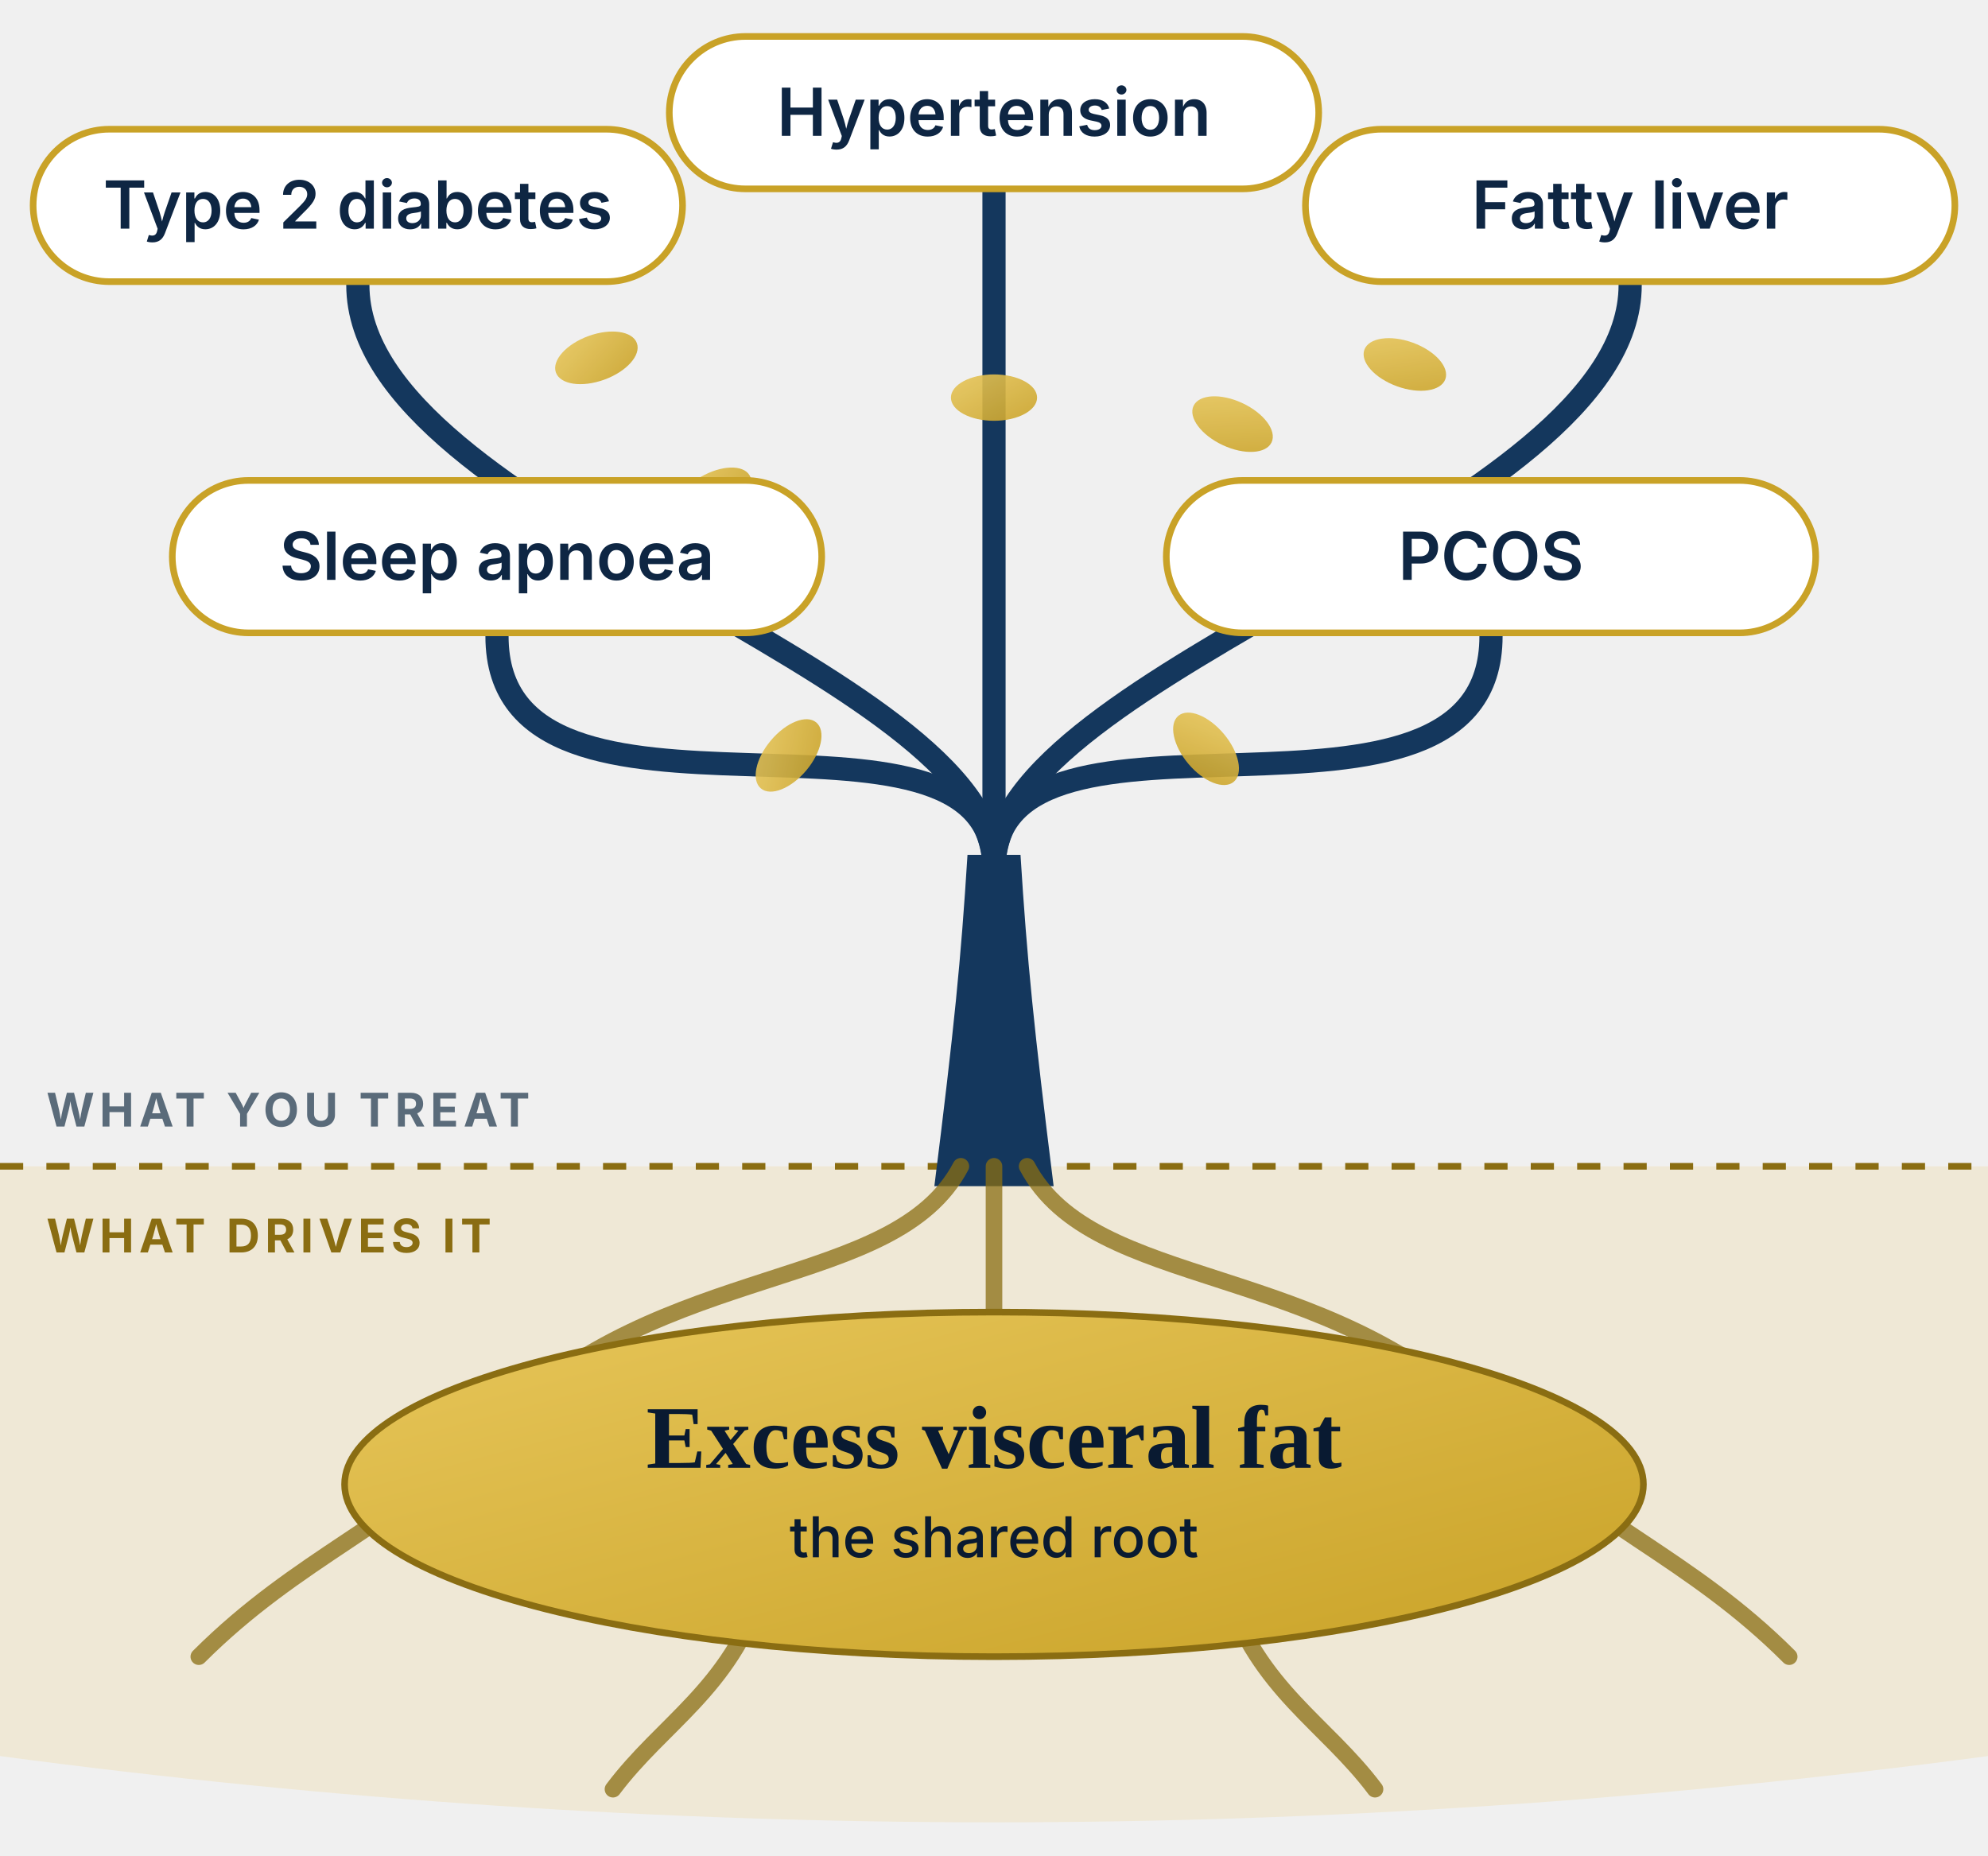
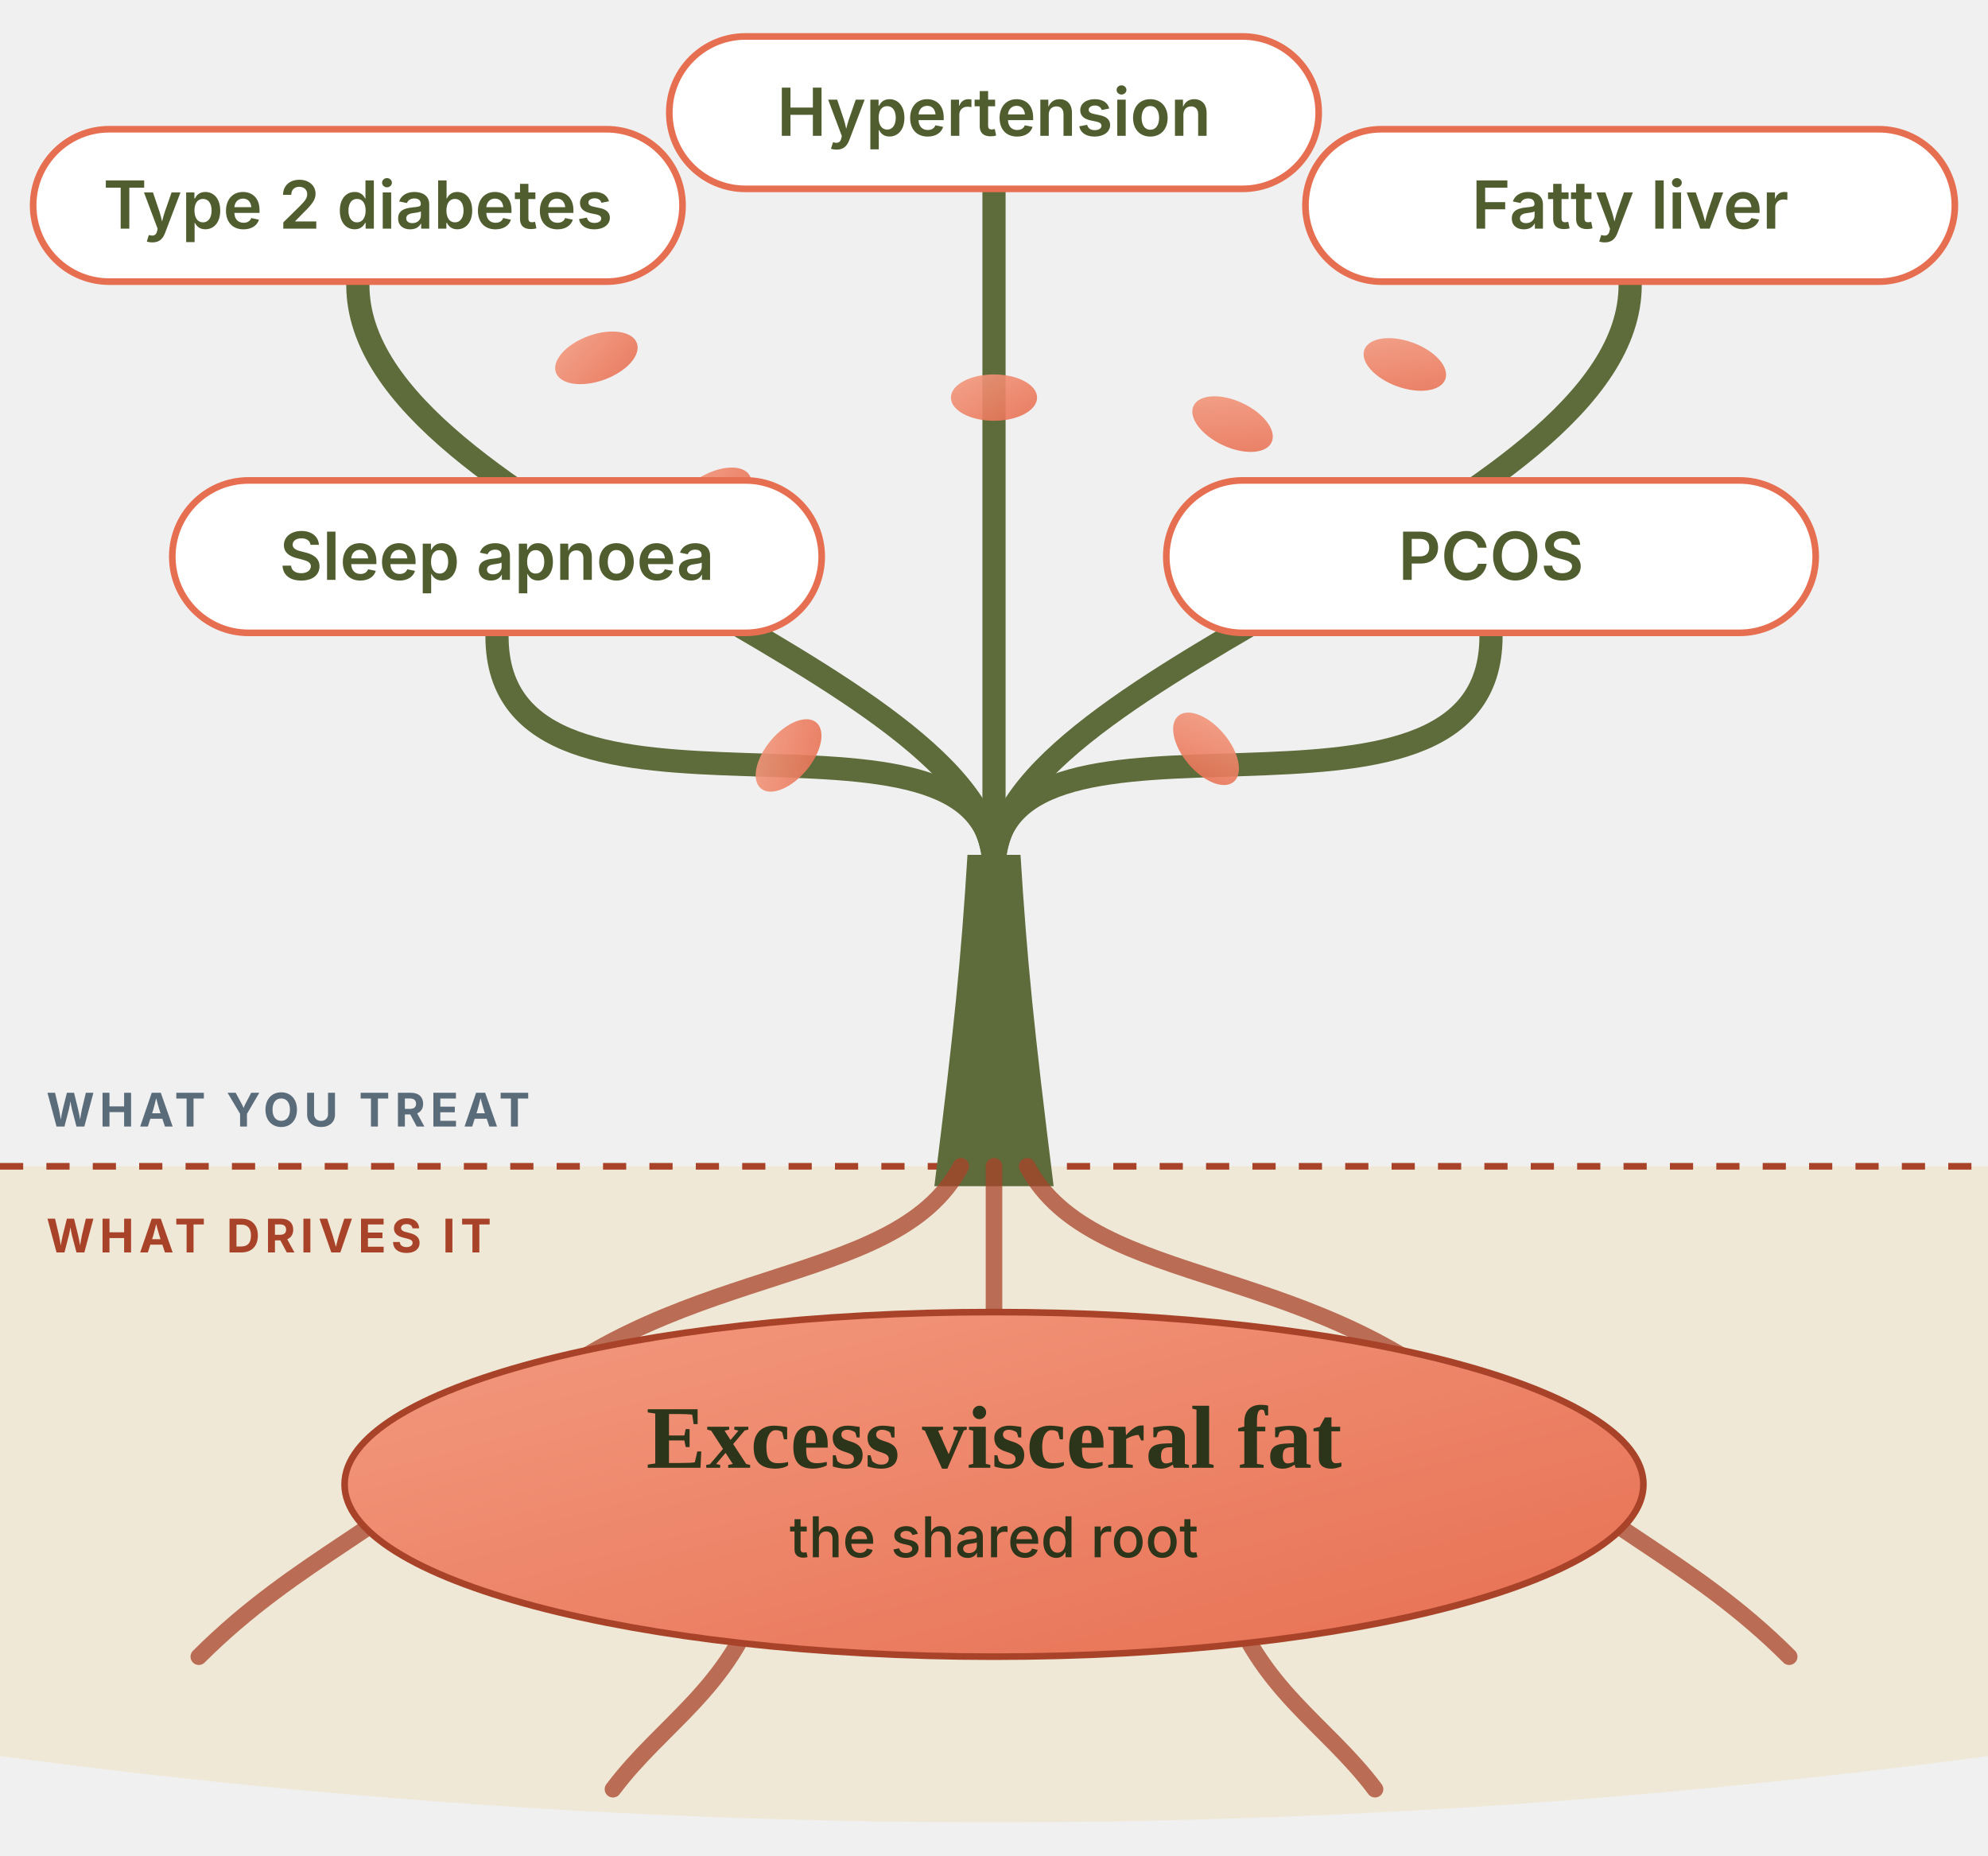
<svg xmlns="http://www.w3.org/2000/svg" viewBox="0 0 600 560" width="600" height="560" role="img" aria-labelledby="t d">
  <defs>
    <linearGradient id="gold" x1="0" y1="0" x2="1" y2="1">
-       <stop offset="0" stop-color="#e7c65a" />
-       <stop offset="1" stop-color="#c9a227" />
+       <stop offset="0" stop-color="#f39a80" />
+       <stop offset="1" stop-color="#e76f51" />
    </linearGradient>
    <linearGradient id="navy" x1="0" y1="0" x2="0" y2="1">
-       <stop offset="0" stop-color="#14375d" />
-       <stop offset="1" stop-color="#0e2643" />
+       <stop offset="0" stop-color="#5d6c3a" />
+       <stop offset="1" stop-color="#4f5d2f" />
    </linearGradient>
    <marker id="arr" viewBox="0 0 10 10" refX="8" refY="5" markerWidth="7" markerHeight="7" orient="auto-start-reverse">
-       <path d="M0 0L10 5L0 10z" fill="#c9a227" />
+       <path d="M0 0L10 5L0 10z" fill="#e76f51" />
    </marker>
  </defs>
  <path d="M0 352 H600 V530 Q300.0 570 0 530z" fill="#efe8d6" />
-   <line x1="0" y1="352" x2="600" y2="352" stroke="#8a6d12" stroke-width="2" stroke-dasharray="7 7" />
+   <line x1="0" y1="352" x2="600" y2="352" stroke="#a8432a" stroke-width="2" stroke-dasharray="7 7" />
  <text x="14.0" y="340.0" font-family="Inter, 'Segoe UI', Roboto, Helvetica, Arial, sans-serif" font-size="14" font-weight="700" fill="#5a6b7a" text-anchor="start" letter-spacing="1.5">WHAT YOU TREAT</text>
-   <text x="14.0" y="378.0" font-family="Inter, 'Segoe UI', Roboto, Helvetica, Arial, sans-serif" font-size="14" font-weight="700" fill="#8a6d12" text-anchor="start" letter-spacing="1.5">WHAT DRIVES IT</text>
-   <path d="M300 262 C300 202 108 156 108 86" fill="none" stroke="#14375d" stroke-width="7" stroke-linecap="round" />
-   <path d="M300 262 C300 202 300 128 300 58" fill="none" stroke="#14375d" stroke-width="7" stroke-linecap="round" />
-   <path d="M300 262 C300 202 492 156 492 86" fill="none" stroke="#14375d" stroke-width="7" stroke-linecap="round" />
-   <path d="M300 262 C300 202 150 262 150 192" fill="none" stroke="#14375d" stroke-width="7" stroke-linecap="round" />
-   <path d="M300 262 C300 202 450 262 450 192" fill="none" stroke="#14375d" stroke-width="7" stroke-linecap="round" />
-   <path d="M282 358 C288 310 290 290 292 258 H308 C310 290 312 310 318 358z" fill="#14375d" />
+   <text x="14.0" y="378.0" font-family="Inter, 'Segoe UI', Roboto, Helvetica, Arial, sans-serif" font-size="14" font-weight="700" fill="#a8432a" text-anchor="start" letter-spacing="1.5">WHAT DRIVES IT</text>
+   <path d="M300 262 C300 202 108 156 108 86" fill="none" stroke="#5d6c3a" stroke-width="7" stroke-linecap="round" />
+   <path d="M300 262 C300 202 300 128 300 58" fill="none" stroke="#5d6c3a" stroke-width="7" stroke-linecap="round" />
+   <path d="M300 262 C300 202 492 156 492 86" fill="none" stroke="#5d6c3a" stroke-width="7" stroke-linecap="round" />
+   <path d="M300 262 C300 202 150 262 150 192" fill="none" stroke="#5d6c3a" stroke-width="7" stroke-linecap="round" />
+   <path d="M300 262 C300 202 450 262 450 192" fill="none" stroke="#5d6c3a" stroke-width="7" stroke-linecap="round" />
+   <path d="M282 358 C288 310 290 290 292 258 H308 C310 290 312 310 318 358z" fill="#5d6c3a" />
  <ellipse cx="215" cy="150" rx="13" ry="7" fill="url(#gold)" transform="rotate(-30 215 150)" opacity=".9" />
  <ellipse cx="372" cy="128" rx="13" ry="7" fill="url(#gold)" transform="rotate(25 372 128)" opacity=".9" />
  <ellipse cx="300" cy="120" rx="13" ry="7" fill="url(#gold)" transform="rotate(0 300 120)" opacity=".9" />
  <ellipse cx="238" cy="228" rx="13" ry="7" fill="url(#gold)" transform="rotate(-50 238 228)" opacity=".9" />
  <ellipse cx="364" cy="226" rx="13" ry="7" fill="url(#gold)" transform="rotate(50 364 226)" opacity=".9" />
  <ellipse cx="180" cy="108" rx="13" ry="7" fill="url(#gold)" transform="rotate(-20 180 108)" opacity=".9" />
  <ellipse cx="424" cy="110" rx="13" ry="7" fill="url(#gold)" transform="rotate(20 424 110)" opacity=".9" />
-   <rect x="10.0" y="39.0" width="196" height="46" rx="23.0" fill="#fff" stroke="#c9a227" stroke-width="2" />
-   <text x="108.0" y="69.0" font-family="Inter, 'Segoe UI', Roboto, Helvetica, Arial, sans-serif" font-size="20" font-weight="600" fill="#0e2643" text-anchor="middle">Type 2 diabetes</text>
-   <rect x="202.0" y="11.0" width="196" height="46" rx="23.0" fill="#fff" stroke="#c9a227" stroke-width="2" />
-   <text x="300.0" y="41.0" font-family="Inter, 'Segoe UI', Roboto, Helvetica, Arial, sans-serif" font-size="20" font-weight="600" fill="#0e2643" text-anchor="middle">Hypertension</text>
-   <rect x="394.0" y="39.0" width="196" height="46" rx="23.0" fill="#fff" stroke="#c9a227" stroke-width="2" />
-   <text x="492.0" y="69.0" font-family="Inter, 'Segoe UI', Roboto, Helvetica, Arial, sans-serif" font-size="20" font-weight="600" fill="#0e2643" text-anchor="middle">Fatty liver</text>
-   <rect x="52.0" y="145.0" width="196" height="46" rx="23.0" fill="#fff" stroke="#c9a227" stroke-width="2" />
-   <text x="150.0" y="175.0" font-family="Inter, 'Segoe UI', Roboto, Helvetica, Arial, sans-serif" font-size="20" font-weight="600" fill="#0e2643" text-anchor="middle">Sleep apnoea</text>
-   <rect x="352.0" y="145.0" width="196" height="46" rx="23.0" fill="#fff" stroke="#c9a227" stroke-width="2" />
-   <text x="450.0" y="175.0" font-family="Inter, 'Segoe UI', Roboto, Helvetica, Arial, sans-serif" font-size="20" font-weight="600" fill="#0e2643" text-anchor="middle">PCOS</text>
-   <path d="M290 352 C270 390 200 380 150 430" fill="none" stroke="#8a6d12" stroke-width="5" stroke-linecap="round" opacity=".75" />
-   <path d="M310 352 C330 390 400 380 450 430" fill="none" stroke="#8a6d12" stroke-width="5" stroke-linecap="round" opacity=".75" />
-   <path d="M300 352 C300 380 300 390 300 410" fill="none" stroke="#8a6d12" stroke-width="5" stroke-linecap="round" opacity=".75" />
-   <path d="M150 430 C120 460 90 470 60 500" fill="none" stroke="#8a6d12" stroke-width="5" stroke-linecap="round" opacity=".75" />
-   <path d="M450 430 C480 460 510 470 540 500" fill="none" stroke="#8a6d12" stroke-width="5" stroke-linecap="round" opacity=".75" />
-   <path d="M230 480 C220 510 200 520 185 540" fill="none" stroke="#8a6d12" stroke-width="5" stroke-linecap="round" opacity=".75" />
-   <path d="M370 480 C380 510 400 520 415 540" fill="none" stroke="#8a6d12" stroke-width="5" stroke-linecap="round" opacity=".75" />
-   <ellipse cx="300" cy="448" rx="196" ry="52" fill="url(#gold)" stroke="#8a6d12" stroke-width="2" />
-   <text x="300.0" y="443.0" font-family="Georgia, 'Times New Roman', serif" font-size="27" font-weight="700" fill="#091a31" text-anchor="middle">Excess visceral fat</text>
-   <text x="300.0" y="470.0" font-family="Inter, 'Segoe UI', Roboto, Helvetica, Arial, sans-serif" font-size="17" font-weight="500" fill="#091a31" text-anchor="middle">the shared root</text>
+   <rect x="10.0" y="39.0" width="196" height="46" rx="23.0" fill="#fff" stroke="#e76f51" stroke-width="2" />
+   <text x="108.0" y="69.0" font-family="Inter, 'Segoe UI', Roboto, Helvetica, Arial, sans-serif" font-size="20" font-weight="600" fill="#4f5d2f" text-anchor="middle">Type 2 diabetes</text>
+   <rect x="202.0" y="11.0" width="196" height="46" rx="23.0" fill="#fff" stroke="#e76f51" stroke-width="2" />
+   <text x="300.0" y="41.0" font-family="Inter, 'Segoe UI', Roboto, Helvetica, Arial, sans-serif" font-size="20" font-weight="600" fill="#4f5d2f" text-anchor="middle">Hypertension</text>
+   <rect x="394.0" y="39.0" width="196" height="46" rx="23.0" fill="#fff" stroke="#e76f51" stroke-width="2" />
+   <text x="492.0" y="69.0" font-family="Inter, 'Segoe UI', Roboto, Helvetica, Arial, sans-serif" font-size="20" font-weight="600" fill="#4f5d2f" text-anchor="middle">Fatty liver</text>
+   <rect x="52.0" y="145.0" width="196" height="46" rx="23.0" fill="#fff" stroke="#e76f51" stroke-width="2" />
+   <text x="150.0" y="175.0" font-family="Inter, 'Segoe UI', Roboto, Helvetica, Arial, sans-serif" font-size="20" font-weight="600" fill="#4f5d2f" text-anchor="middle">Sleep apnoea</text>
+   <rect x="352.0" y="145.0" width="196" height="46" rx="23.0" fill="#fff" stroke="#e76f51" stroke-width="2" />
+   <text x="450.0" y="175.0" font-family="Inter, 'Segoe UI', Roboto, Helvetica, Arial, sans-serif" font-size="20" font-weight="600" fill="#4f5d2f" text-anchor="middle">PCOS</text>
+   <path d="M290 352 C270 390 200 380 150 430" fill="none" stroke="#a8432a" stroke-width="5" stroke-linecap="round" opacity=".75" />
+   <path d="M310 352 C330 390 400 380 450 430" fill="none" stroke="#a8432a" stroke-width="5" stroke-linecap="round" opacity=".75" />
+   <path d="M300 352 C300 380 300 390 300 410" fill="none" stroke="#a8432a" stroke-width="5" stroke-linecap="round" opacity=".75" />
+   <path d="M150 430 C120 460 90 470 60 500" fill="none" stroke="#a8432a" stroke-width="5" stroke-linecap="round" opacity=".75" />
+   <path d="M450 430 C480 460 510 470 540 500" fill="none" stroke="#a8432a" stroke-width="5" stroke-linecap="round" opacity=".75" />
+   <path d="M230 480 C220 510 200 520 185 540" fill="none" stroke="#a8432a" stroke-width="5" stroke-linecap="round" opacity=".75" />
+   <path d="M370 480 C380 510 400 520 415 540" fill="none" stroke="#a8432a" stroke-width="5" stroke-linecap="round" opacity=".75" />
+   <ellipse cx="300" cy="448" rx="196" ry="52" fill="url(#gold)" stroke="#a8432a" stroke-width="2" />
+   <text x="300.0" y="443.0" font-family="Georgia, 'Times New Roman', serif" font-size="27" font-weight="700" fill="#2c3419" text-anchor="middle">Excess visceral fat</text>
+   <text x="300.0" y="470.0" font-family="Inter, 'Segoe UI', Roboto, Helvetica, Arial, sans-serif" font-size="17" font-weight="500" fill="#2c3419" text-anchor="middle">the shared root</text>
</svg>
